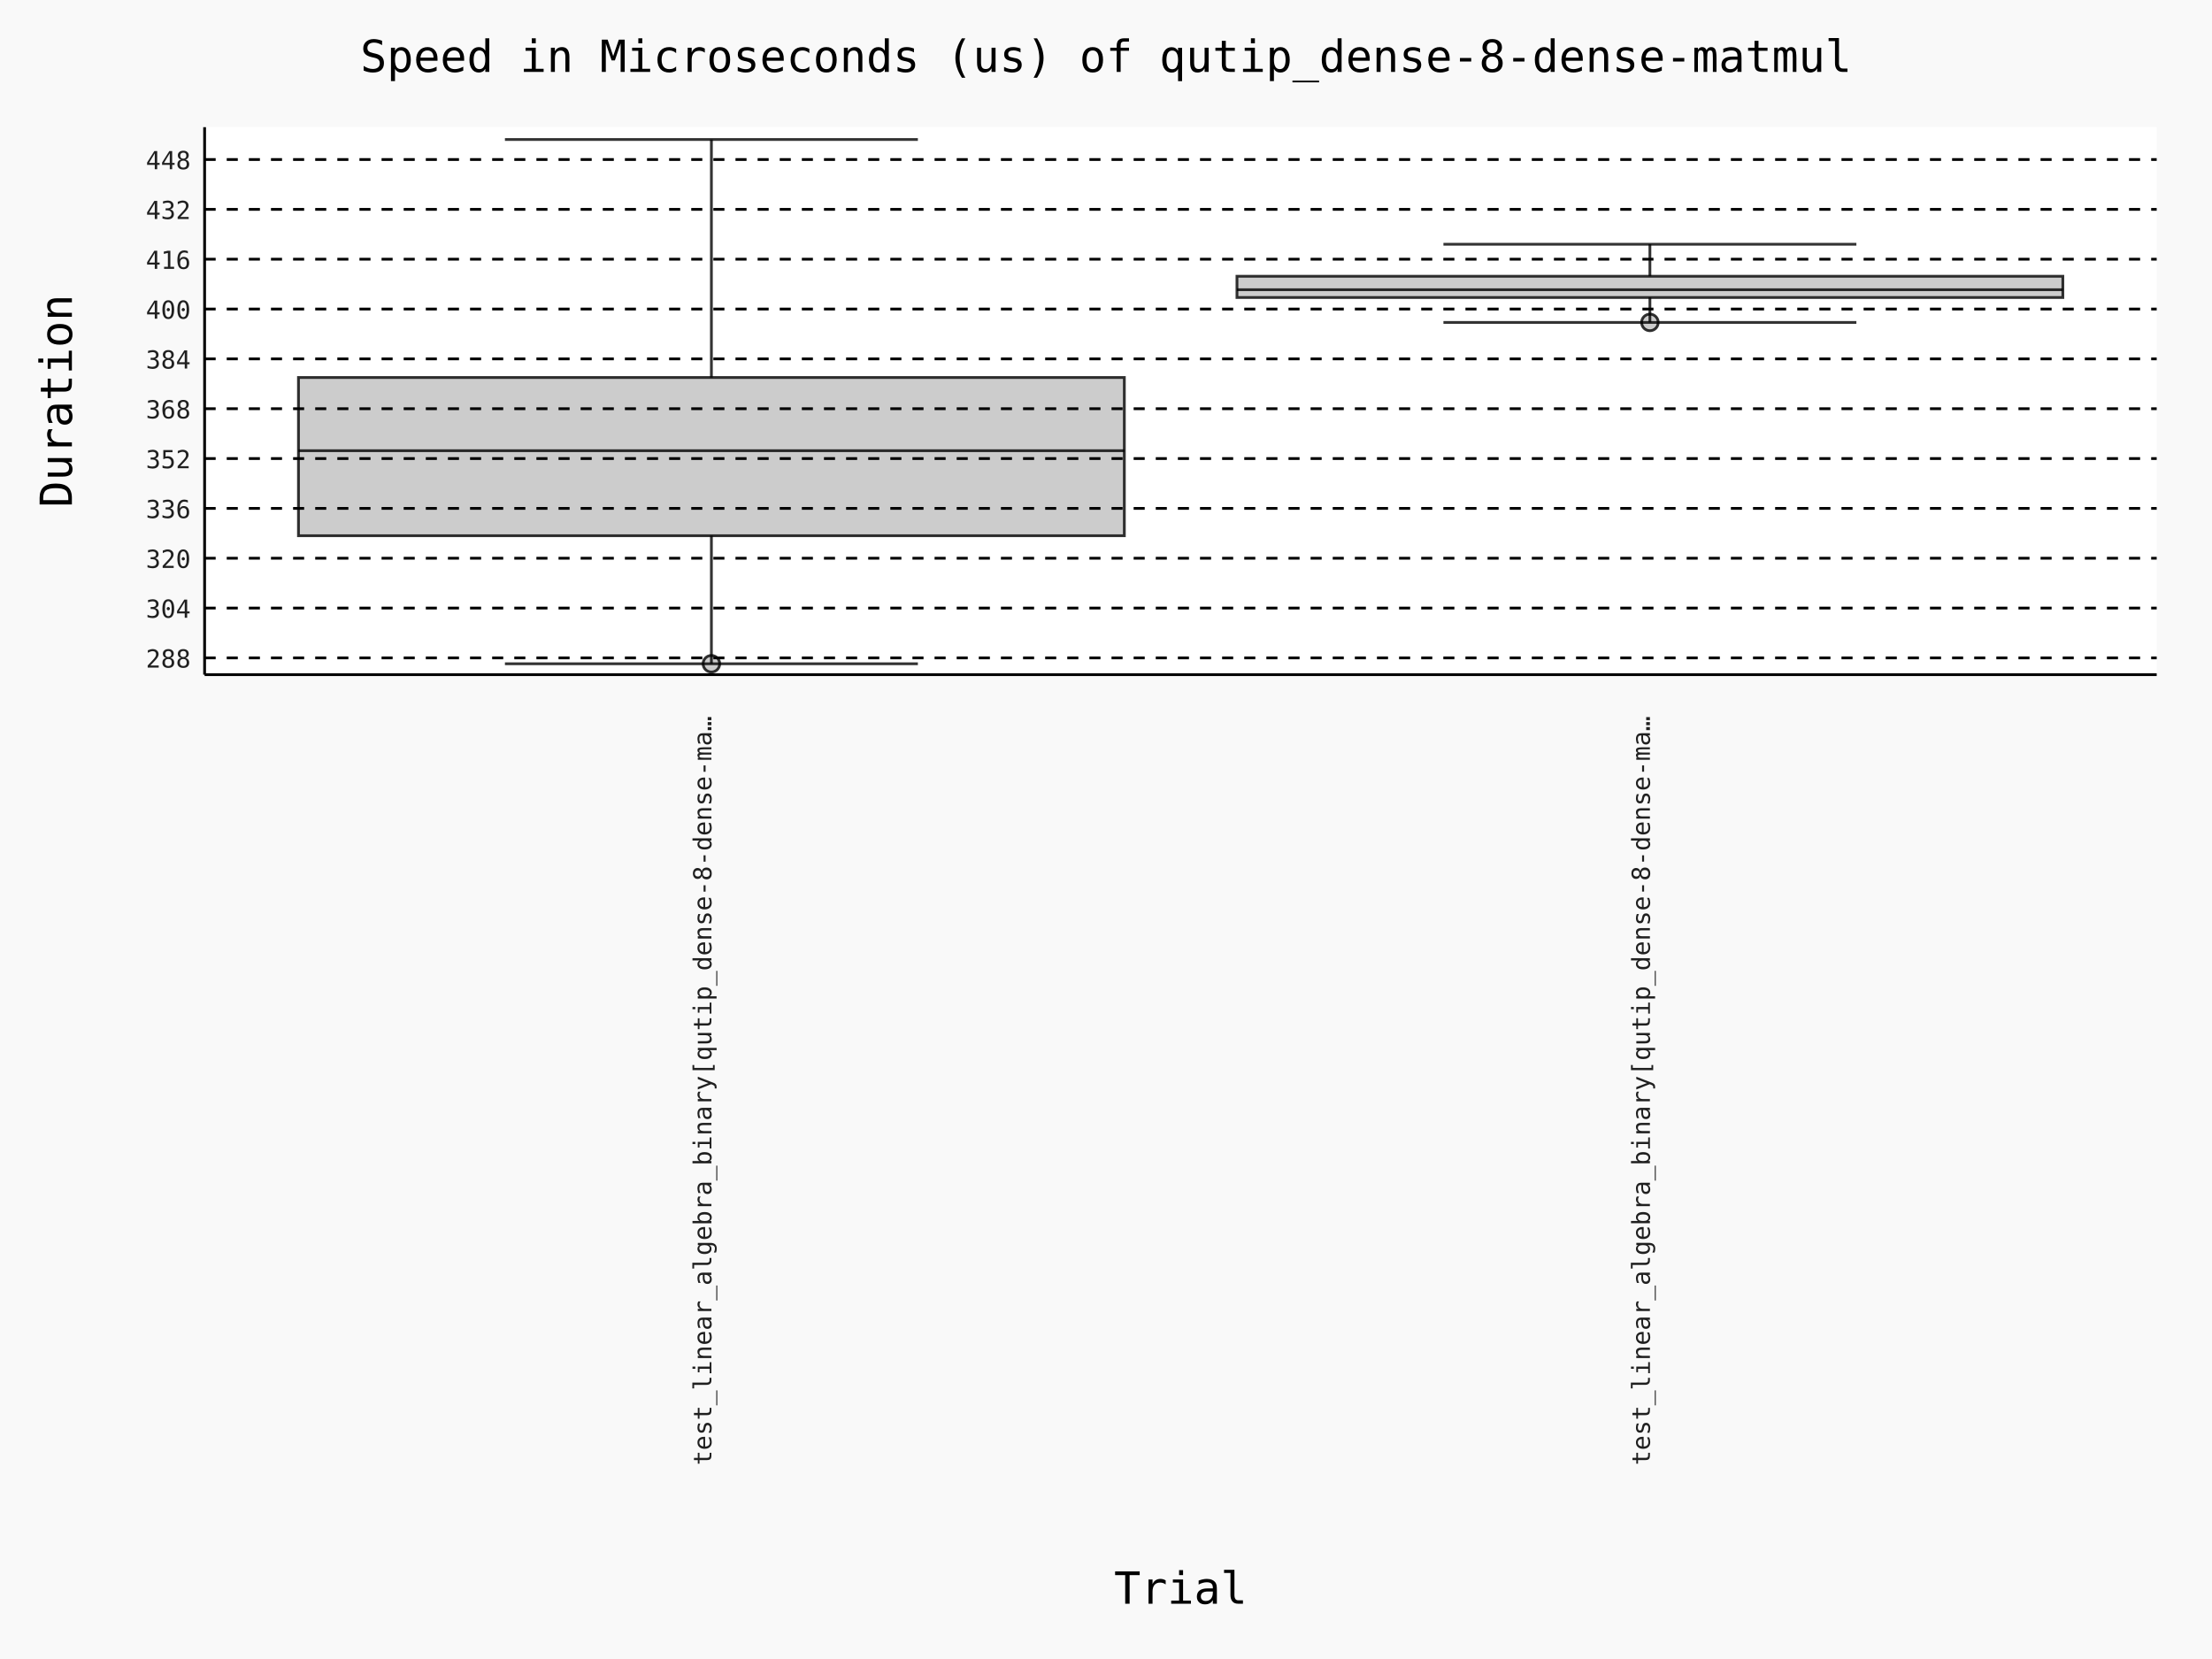
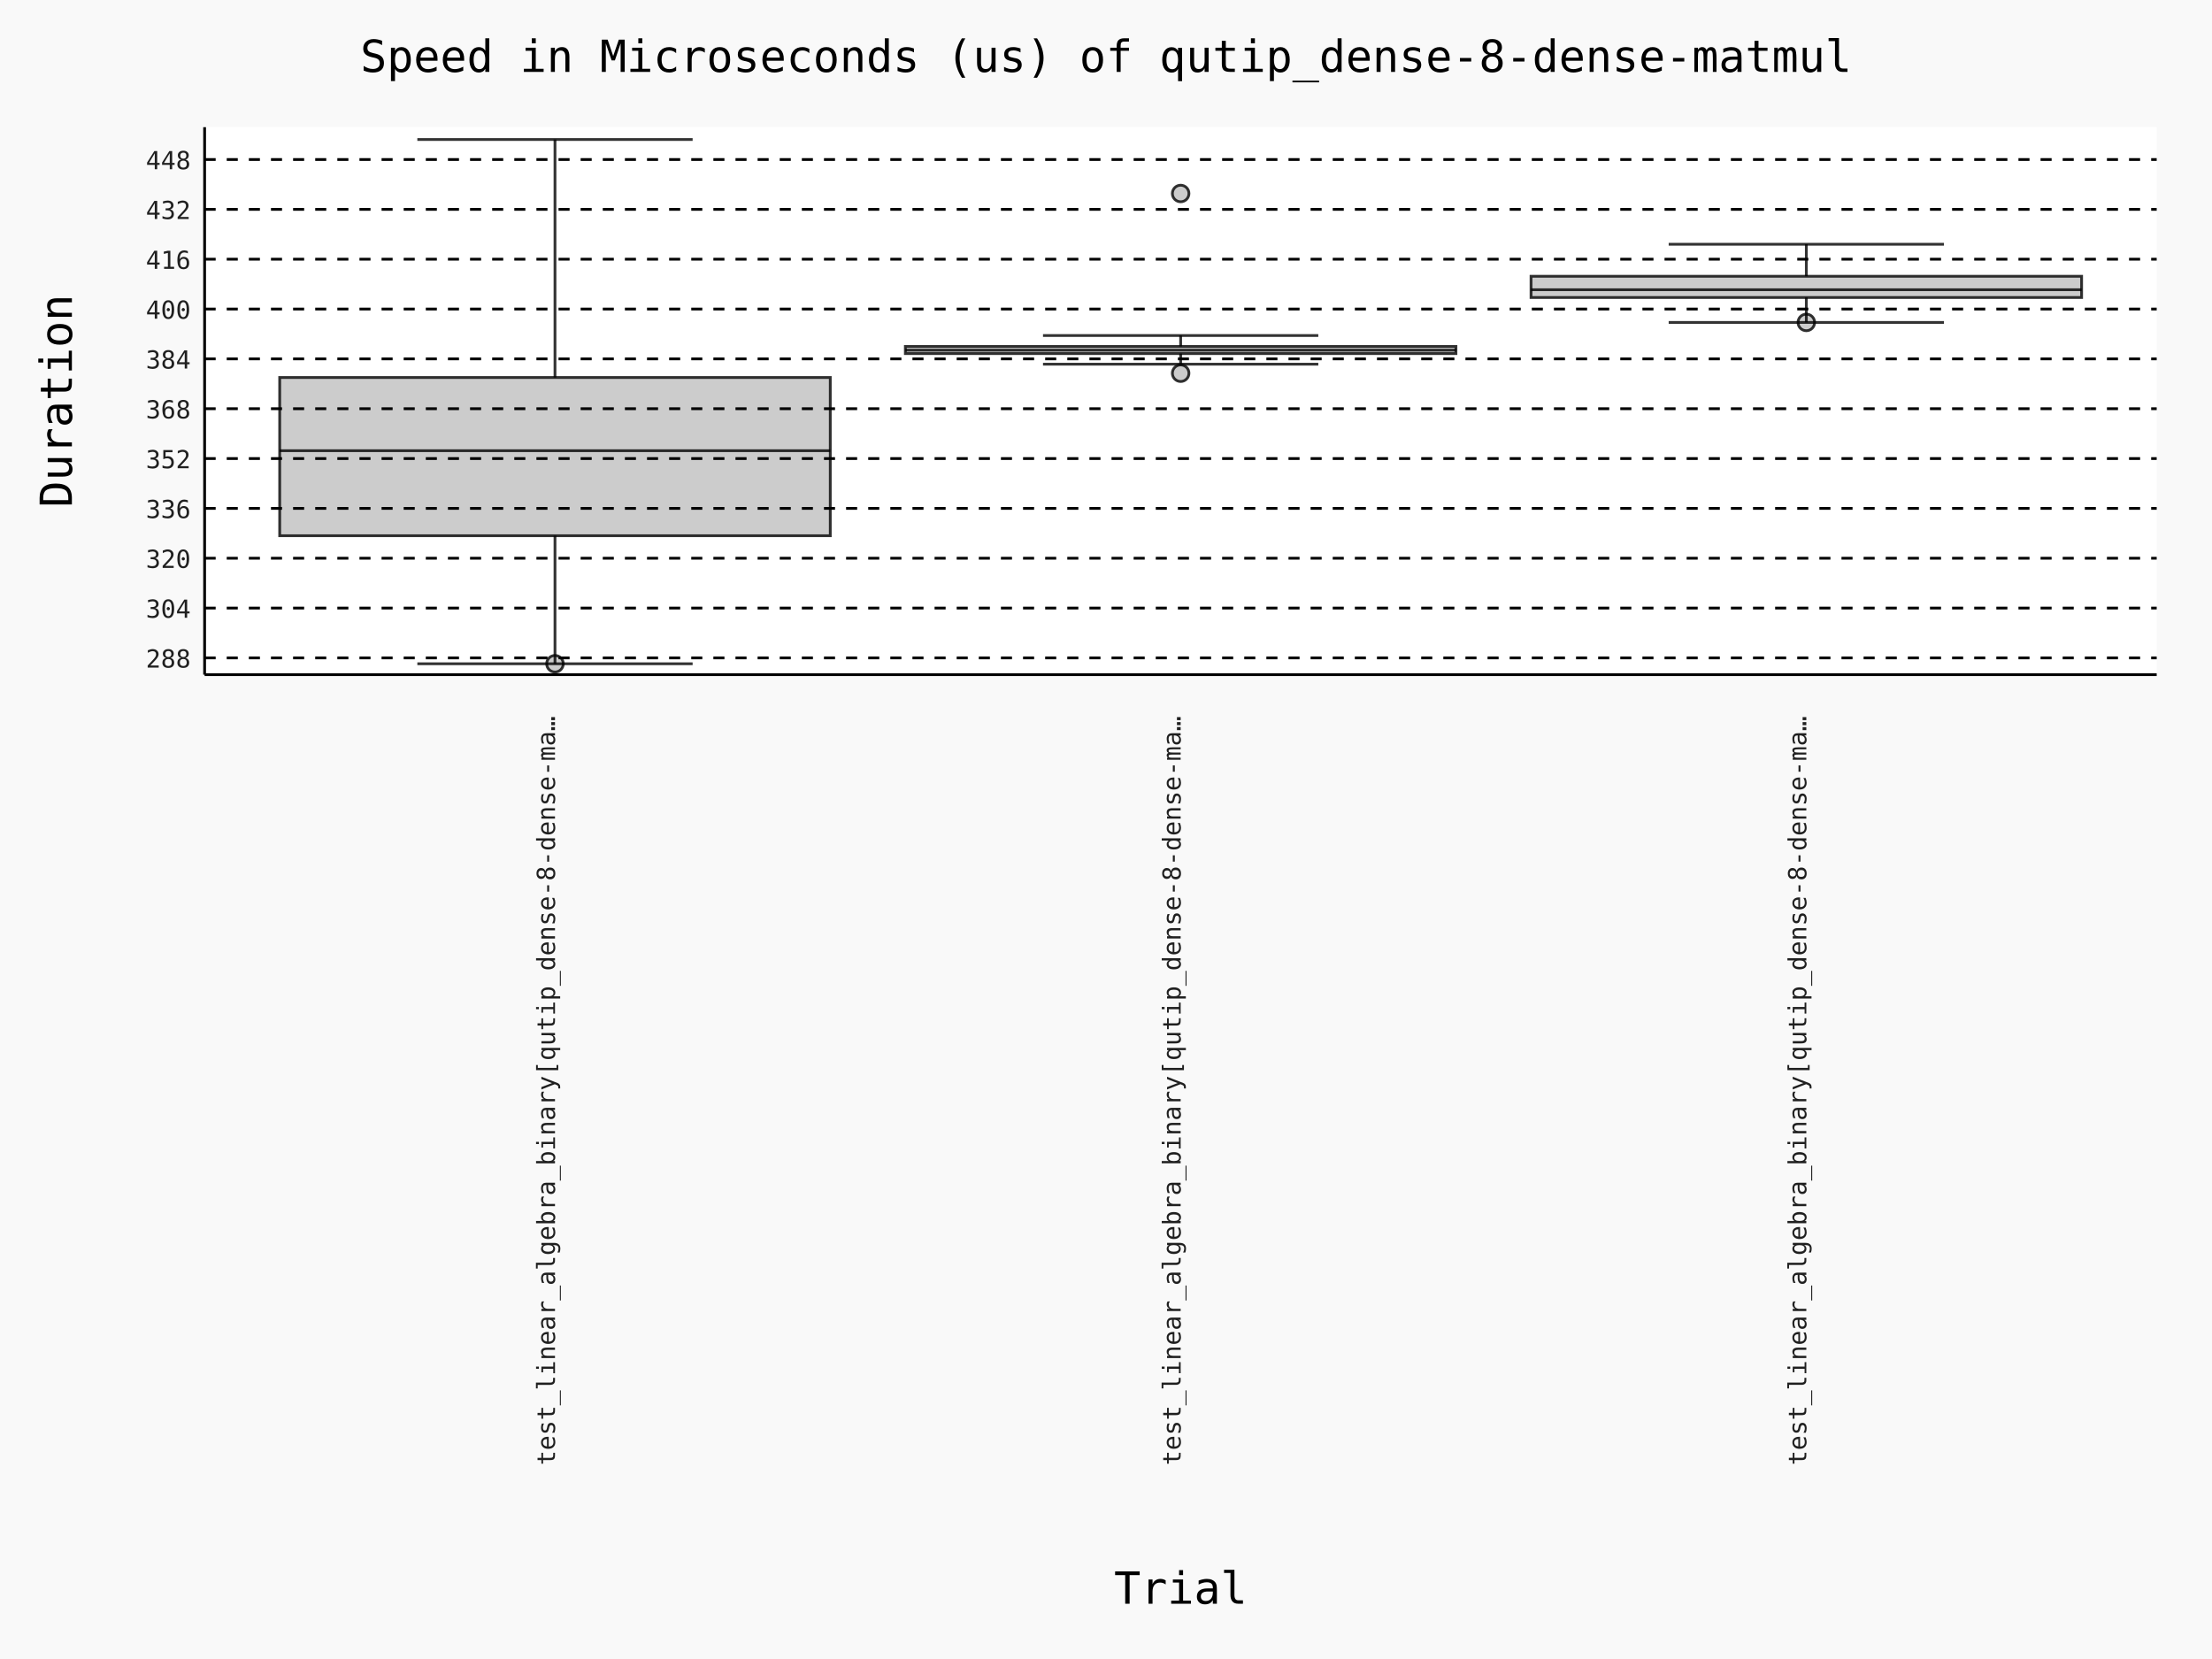
- <svg xmlns="http://www.w3.org/2000/svg" id="chart-6795669e-1ec6-4230-a62e-aa6fc7772c8e" class="pygal-chart" viewBox="0 0 800 600">
+ <svg xmlns="http://www.w3.org/2000/svg" id="chart-b87d9e3f-fc7f-4399-bbd9-ec2489624382" class="pygal-chart" viewBox="0 0 800 600">
  <defs>
-     <style type="text/css">#chart-6795669e-1ec6-4230-a62e-aa6fc7772c8e{-webkit-user-select:none;-webkit-font-smoothing:antialiased;font-family:Consolas,"Deja Vu Sans Mono","Bitstream Vera Sans Mono","Courier New",monospace}#chart-6795669e-1ec6-4230-a62e-aa6fc7772c8e .title{font-family:Consolas,"Deja Vu Sans Mono","Bitstream Vera Sans Mono","Courier New",monospace;font-size:16px}#chart-6795669e-1ec6-4230-a62e-aa6fc7772c8e .legends .legend text{font-family:Consolas,"Deja Vu Sans Mono","Bitstream Vera Sans Mono","Courier New",monospace;font-size:14px}#chart-6795669e-1ec6-4230-a62e-aa6fc7772c8e .axis text{font-family:Consolas,"Deja Vu Sans Mono","Bitstream Vera Sans Mono","Courier New",monospace;font-size:10px}#chart-6795669e-1ec6-4230-a62e-aa6fc7772c8e .axis text.major{font-family:Consolas,"Deja Vu Sans Mono","Bitstream Vera Sans Mono","Courier New",monospace;font-size:10px}#chart-6795669e-1ec6-4230-a62e-aa6fc7772c8e .text-overlay text.value{font-family:Consolas,"Deja Vu Sans Mono","Bitstream Vera Sans Mono","Courier New",monospace;font-size:16px}#chart-6795669e-1ec6-4230-a62e-aa6fc7772c8e .text-overlay text.label{font-family:Consolas,"Deja Vu Sans Mono","Bitstream Vera Sans Mono","Courier New",monospace;font-size:10px}#chart-6795669e-1ec6-4230-a62e-aa6fc7772c8e .tooltip{font-family:Consolas,"Deja Vu Sans Mono","Bitstream Vera Sans Mono","Courier New",monospace;font-size:14px}#chart-6795669e-1ec6-4230-a62e-aa6fc7772c8e text.no_data{font-family:Consolas,"Deja Vu Sans Mono","Bitstream Vera Sans Mono","Courier New",monospace;font-size:64px}
- #chart-6795669e-1ec6-4230-a62e-aa6fc7772c8e{background-color:rgba(249,249,249,1)}#chart-6795669e-1ec6-4230-a62e-aa6fc7772c8e path,#chart-6795669e-1ec6-4230-a62e-aa6fc7772c8e line,#chart-6795669e-1ec6-4230-a62e-aa6fc7772c8e rect,#chart-6795669e-1ec6-4230-a62e-aa6fc7772c8e circle{-webkit-transition:150ms;-moz-transition:150ms;transition:150ms}#chart-6795669e-1ec6-4230-a62e-aa6fc7772c8e .graph &gt; .background{fill:rgba(249,249,249,1)}#chart-6795669e-1ec6-4230-a62e-aa6fc7772c8e .plot &gt; .background{fill:rgba(255,255,255,1)}#chart-6795669e-1ec6-4230-a62e-aa6fc7772c8e .graph{fill:rgba(0,0,0,.87)}#chart-6795669e-1ec6-4230-a62e-aa6fc7772c8e text.no_data{fill:rgba(0,0,0,1)}#chart-6795669e-1ec6-4230-a62e-aa6fc7772c8e .title{fill:rgba(0,0,0,1)}#chart-6795669e-1ec6-4230-a62e-aa6fc7772c8e .legends .legend text{fill:rgba(0,0,0,.87)}#chart-6795669e-1ec6-4230-a62e-aa6fc7772c8e .legends .legend:hover text{fill:rgba(0,0,0,1)}#chart-6795669e-1ec6-4230-a62e-aa6fc7772c8e .axis .line{stroke:rgba(0,0,0,1)}#chart-6795669e-1ec6-4230-a62e-aa6fc7772c8e .axis .guide.line{stroke:rgba(0,0,0,.54)}#chart-6795669e-1ec6-4230-a62e-aa6fc7772c8e .axis .major.line{stroke:rgba(0,0,0,.87)}#chart-6795669e-1ec6-4230-a62e-aa6fc7772c8e .axis text.major{fill:rgba(0,0,0,1)}#chart-6795669e-1ec6-4230-a62e-aa6fc7772c8e .axis.y .guides:hover .guide.line,#chart-6795669e-1ec6-4230-a62e-aa6fc7772c8e .line-graph .axis.x .guides:hover .guide.line,#chart-6795669e-1ec6-4230-a62e-aa6fc7772c8e .stackedline-graph .axis.x .guides:hover .guide.line,#chart-6795669e-1ec6-4230-a62e-aa6fc7772c8e .xy-graph .axis.x .guides:hover .guide.line{stroke:rgba(0,0,0,1)}#chart-6795669e-1ec6-4230-a62e-aa6fc7772c8e .axis .guides:hover text{fill:rgba(0,0,0,1)}#chart-6795669e-1ec6-4230-a62e-aa6fc7772c8e .reactive{fill-opacity:.7;stroke-opacity:.8;stroke-width:1}#chart-6795669e-1ec6-4230-a62e-aa6fc7772c8e .ci{stroke:rgba(0,0,0,.87)}#chart-6795669e-1ec6-4230-a62e-aa6fc7772c8e .reactive.active,#chart-6795669e-1ec6-4230-a62e-aa6fc7772c8e .active .reactive{fill-opacity:.8;stroke-opacity:.9;stroke-width:4}#chart-6795669e-1ec6-4230-a62e-aa6fc7772c8e .ci .reactive.active{stroke-width:1.5}#chart-6795669e-1ec6-4230-a62e-aa6fc7772c8e .series text{fill:rgba(0,0,0,1)}#chart-6795669e-1ec6-4230-a62e-aa6fc7772c8e .tooltip rect{fill:rgba(255,255,255,1);stroke:rgba(0,0,0,1);-webkit-transition:opacity 150ms;-moz-transition:opacity 150ms;transition:opacity 150ms}#chart-6795669e-1ec6-4230-a62e-aa6fc7772c8e .tooltip .label{fill:rgba(0,0,0,.87)}#chart-6795669e-1ec6-4230-a62e-aa6fc7772c8e .tooltip .label{fill:rgba(0,0,0,.87)}#chart-6795669e-1ec6-4230-a62e-aa6fc7772c8e .tooltip .legend{font-size:.8em;fill:rgba(0,0,0,.54)}#chart-6795669e-1ec6-4230-a62e-aa6fc7772c8e .tooltip .x_label{font-size:.6em;fill:rgba(0,0,0,1)}#chart-6795669e-1ec6-4230-a62e-aa6fc7772c8e .tooltip .xlink{font-size:.5em;text-decoration:underline}#chart-6795669e-1ec6-4230-a62e-aa6fc7772c8e .tooltip .value{font-size:1.5em}#chart-6795669e-1ec6-4230-a62e-aa6fc7772c8e .bound{font-size:.5em}#chart-6795669e-1ec6-4230-a62e-aa6fc7772c8e .max-value{font-size:.75em;fill:rgba(0,0,0,.54)}#chart-6795669e-1ec6-4230-a62e-aa6fc7772c8e .map-element{fill:rgba(255,255,255,1);stroke:rgba(0,0,0,.54) !important}#chart-6795669e-1ec6-4230-a62e-aa6fc7772c8e .map-element .reactive{fill-opacity:inherit;stroke-opacity:inherit}#chart-6795669e-1ec6-4230-a62e-aa6fc7772c8e .color-0,#chart-6795669e-1ec6-4230-a62e-aa6fc7772c8e .color-0 a:visited{stroke:#000000;fill:#000000}#chart-6795669e-1ec6-4230-a62e-aa6fc7772c8e .color-1,#chart-6795669e-1ec6-4230-a62e-aa6fc7772c8e .color-1 a:visited{stroke:#000000;fill:#000000}#chart-6795669e-1ec6-4230-a62e-aa6fc7772c8e .text-overlay .color-0 text{fill:white}#chart-6795669e-1ec6-4230-a62e-aa6fc7772c8e .text-overlay .color-1 text{fill:white}
- #chart-6795669e-1ec6-4230-a62e-aa6fc7772c8e text.no_data{text-anchor:middle}#chart-6795669e-1ec6-4230-a62e-aa6fc7772c8e .guide.line{fill:none}#chart-6795669e-1ec6-4230-a62e-aa6fc7772c8e .centered{text-anchor:middle}#chart-6795669e-1ec6-4230-a62e-aa6fc7772c8e .title{text-anchor:middle}#chart-6795669e-1ec6-4230-a62e-aa6fc7772c8e .legends .legend text{fill-opacity:1}#chart-6795669e-1ec6-4230-a62e-aa6fc7772c8e .axis.x text{text-anchor:middle}#chart-6795669e-1ec6-4230-a62e-aa6fc7772c8e .axis.x:not(.web) text[transform]{text-anchor:start}#chart-6795669e-1ec6-4230-a62e-aa6fc7772c8e .axis.x:not(.web) text[transform].backwards{text-anchor:end}#chart-6795669e-1ec6-4230-a62e-aa6fc7772c8e .axis.y text{text-anchor:end}#chart-6795669e-1ec6-4230-a62e-aa6fc7772c8e .axis.y text[transform].backwards{text-anchor:start}#chart-6795669e-1ec6-4230-a62e-aa6fc7772c8e .axis.y2 text{text-anchor:start}#chart-6795669e-1ec6-4230-a62e-aa6fc7772c8e .axis.y2 text[transform].backwards{text-anchor:end}#chart-6795669e-1ec6-4230-a62e-aa6fc7772c8e .axis .guide.line{stroke-dasharray:4,4;stroke:black}#chart-6795669e-1ec6-4230-a62e-aa6fc7772c8e .axis .major.guide.line{stroke-dasharray:6,6;stroke:black}#chart-6795669e-1ec6-4230-a62e-aa6fc7772c8e .horizontal .axis.y .guide.line,#chart-6795669e-1ec6-4230-a62e-aa6fc7772c8e .horizontal .axis.y2 .guide.line,#chart-6795669e-1ec6-4230-a62e-aa6fc7772c8e .vertical .axis.x .guide.line{opacity:0}#chart-6795669e-1ec6-4230-a62e-aa6fc7772c8e .horizontal .axis.always_show .guide.line,#chart-6795669e-1ec6-4230-a62e-aa6fc7772c8e .vertical .axis.always_show .guide.line{opacity:1 !important}#chart-6795669e-1ec6-4230-a62e-aa6fc7772c8e .axis.y .guides:hover .guide.line,#chart-6795669e-1ec6-4230-a62e-aa6fc7772c8e .axis.y2 .guides:hover .guide.line,#chart-6795669e-1ec6-4230-a62e-aa6fc7772c8e .axis.x .guides:hover .guide.line{opacity:1}#chart-6795669e-1ec6-4230-a62e-aa6fc7772c8e .axis .guides:hover text{opacity:1}#chart-6795669e-1ec6-4230-a62e-aa6fc7772c8e .nofill{fill:none}#chart-6795669e-1ec6-4230-a62e-aa6fc7772c8e .subtle-fill{fill-opacity:.2}#chart-6795669e-1ec6-4230-a62e-aa6fc7772c8e .dot{stroke-width:1px;fill-opacity:1;stroke-opacity:1}#chart-6795669e-1ec6-4230-a62e-aa6fc7772c8e .dot.active{stroke-width:5px}#chart-6795669e-1ec6-4230-a62e-aa6fc7772c8e .dot.negative{fill:transparent}#chart-6795669e-1ec6-4230-a62e-aa6fc7772c8e text,#chart-6795669e-1ec6-4230-a62e-aa6fc7772c8e tspan{stroke:none !important}#chart-6795669e-1ec6-4230-a62e-aa6fc7772c8e .series text.active{opacity:1}#chart-6795669e-1ec6-4230-a62e-aa6fc7772c8e .tooltip rect{fill-opacity:.95;stroke-width:.5}#chart-6795669e-1ec6-4230-a62e-aa6fc7772c8e .tooltip text{fill-opacity:1}#chart-6795669e-1ec6-4230-a62e-aa6fc7772c8e .showable{visibility:hidden}#chart-6795669e-1ec6-4230-a62e-aa6fc7772c8e .showable.shown{visibility:visible}#chart-6795669e-1ec6-4230-a62e-aa6fc7772c8e .gauge-background{fill:rgba(229,229,229,1);stroke:none}#chart-6795669e-1ec6-4230-a62e-aa6fc7772c8e .bg-lines{stroke:rgba(249,249,249,1);stroke-width:2px}
+     <style type="text/css">#chart-b87d9e3f-fc7f-4399-bbd9-ec2489624382{-webkit-user-select:none;-webkit-font-smoothing:antialiased;font-family:Consolas,"Deja Vu Sans Mono","Bitstream Vera Sans Mono","Courier New",monospace}#chart-b87d9e3f-fc7f-4399-bbd9-ec2489624382 .title{font-family:Consolas,"Deja Vu Sans Mono","Bitstream Vera Sans Mono","Courier New",monospace;font-size:16px}#chart-b87d9e3f-fc7f-4399-bbd9-ec2489624382 .legends .legend text{font-family:Consolas,"Deja Vu Sans Mono","Bitstream Vera Sans Mono","Courier New",monospace;font-size:14px}#chart-b87d9e3f-fc7f-4399-bbd9-ec2489624382 .axis text{font-family:Consolas,"Deja Vu Sans Mono","Bitstream Vera Sans Mono","Courier New",monospace;font-size:10px}#chart-b87d9e3f-fc7f-4399-bbd9-ec2489624382 .axis text.major{font-family:Consolas,"Deja Vu Sans Mono","Bitstream Vera Sans Mono","Courier New",monospace;font-size:10px}#chart-b87d9e3f-fc7f-4399-bbd9-ec2489624382 .text-overlay text.value{font-family:Consolas,"Deja Vu Sans Mono","Bitstream Vera Sans Mono","Courier New",monospace;font-size:16px}#chart-b87d9e3f-fc7f-4399-bbd9-ec2489624382 .text-overlay text.label{font-family:Consolas,"Deja Vu Sans Mono","Bitstream Vera Sans Mono","Courier New",monospace;font-size:10px}#chart-b87d9e3f-fc7f-4399-bbd9-ec2489624382 .tooltip{font-family:Consolas,"Deja Vu Sans Mono","Bitstream Vera Sans Mono","Courier New",monospace;font-size:14px}#chart-b87d9e3f-fc7f-4399-bbd9-ec2489624382 text.no_data{font-family:Consolas,"Deja Vu Sans Mono","Bitstream Vera Sans Mono","Courier New",monospace;font-size:64px}
+ #chart-b87d9e3f-fc7f-4399-bbd9-ec2489624382{background-color:rgba(249,249,249,1)}#chart-b87d9e3f-fc7f-4399-bbd9-ec2489624382 path,#chart-b87d9e3f-fc7f-4399-bbd9-ec2489624382 line,#chart-b87d9e3f-fc7f-4399-bbd9-ec2489624382 rect,#chart-b87d9e3f-fc7f-4399-bbd9-ec2489624382 circle{-webkit-transition:150ms;-moz-transition:150ms;transition:150ms}#chart-b87d9e3f-fc7f-4399-bbd9-ec2489624382 .graph &gt; .background{fill:rgba(249,249,249,1)}#chart-b87d9e3f-fc7f-4399-bbd9-ec2489624382 .plot &gt; .background{fill:rgba(255,255,255,1)}#chart-b87d9e3f-fc7f-4399-bbd9-ec2489624382 .graph{fill:rgba(0,0,0,.87)}#chart-b87d9e3f-fc7f-4399-bbd9-ec2489624382 text.no_data{fill:rgba(0,0,0,1)}#chart-b87d9e3f-fc7f-4399-bbd9-ec2489624382 .title{fill:rgba(0,0,0,1)}#chart-b87d9e3f-fc7f-4399-bbd9-ec2489624382 .legends .legend text{fill:rgba(0,0,0,.87)}#chart-b87d9e3f-fc7f-4399-bbd9-ec2489624382 .legends .legend:hover text{fill:rgba(0,0,0,1)}#chart-b87d9e3f-fc7f-4399-bbd9-ec2489624382 .axis .line{stroke:rgba(0,0,0,1)}#chart-b87d9e3f-fc7f-4399-bbd9-ec2489624382 .axis .guide.line{stroke:rgba(0,0,0,.54)}#chart-b87d9e3f-fc7f-4399-bbd9-ec2489624382 .axis .major.line{stroke:rgba(0,0,0,.87)}#chart-b87d9e3f-fc7f-4399-bbd9-ec2489624382 .axis text.major{fill:rgba(0,0,0,1)}#chart-b87d9e3f-fc7f-4399-bbd9-ec2489624382 .axis.y .guides:hover .guide.line,#chart-b87d9e3f-fc7f-4399-bbd9-ec2489624382 .line-graph .axis.x .guides:hover .guide.line,#chart-b87d9e3f-fc7f-4399-bbd9-ec2489624382 .stackedline-graph .axis.x .guides:hover .guide.line,#chart-b87d9e3f-fc7f-4399-bbd9-ec2489624382 .xy-graph .axis.x .guides:hover .guide.line{stroke:rgba(0,0,0,1)}#chart-b87d9e3f-fc7f-4399-bbd9-ec2489624382 .axis .guides:hover text{fill:rgba(0,0,0,1)}#chart-b87d9e3f-fc7f-4399-bbd9-ec2489624382 .reactive{fill-opacity:.7;stroke-opacity:.8;stroke-width:1}#chart-b87d9e3f-fc7f-4399-bbd9-ec2489624382 .ci{stroke:rgba(0,0,0,.87)}#chart-b87d9e3f-fc7f-4399-bbd9-ec2489624382 .reactive.active,#chart-b87d9e3f-fc7f-4399-bbd9-ec2489624382 .active .reactive{fill-opacity:.8;stroke-opacity:.9;stroke-width:4}#chart-b87d9e3f-fc7f-4399-bbd9-ec2489624382 .ci .reactive.active{stroke-width:1.5}#chart-b87d9e3f-fc7f-4399-bbd9-ec2489624382 .series text{fill:rgba(0,0,0,1)}#chart-b87d9e3f-fc7f-4399-bbd9-ec2489624382 .tooltip rect{fill:rgba(255,255,255,1);stroke:rgba(0,0,0,1);-webkit-transition:opacity 150ms;-moz-transition:opacity 150ms;transition:opacity 150ms}#chart-b87d9e3f-fc7f-4399-bbd9-ec2489624382 .tooltip .label{fill:rgba(0,0,0,.87)}#chart-b87d9e3f-fc7f-4399-bbd9-ec2489624382 .tooltip .label{fill:rgba(0,0,0,.87)}#chart-b87d9e3f-fc7f-4399-bbd9-ec2489624382 .tooltip .legend{font-size:.8em;fill:rgba(0,0,0,.54)}#chart-b87d9e3f-fc7f-4399-bbd9-ec2489624382 .tooltip .x_label{font-size:.6em;fill:rgba(0,0,0,1)}#chart-b87d9e3f-fc7f-4399-bbd9-ec2489624382 .tooltip .xlink{font-size:.5em;text-decoration:underline}#chart-b87d9e3f-fc7f-4399-bbd9-ec2489624382 .tooltip .value{font-size:1.5em}#chart-b87d9e3f-fc7f-4399-bbd9-ec2489624382 .bound{font-size:.5em}#chart-b87d9e3f-fc7f-4399-bbd9-ec2489624382 .max-value{font-size:.75em;fill:rgba(0,0,0,.54)}#chart-b87d9e3f-fc7f-4399-bbd9-ec2489624382 .map-element{fill:rgba(255,255,255,1);stroke:rgba(0,0,0,.54) !important}#chart-b87d9e3f-fc7f-4399-bbd9-ec2489624382 .map-element .reactive{fill-opacity:inherit;stroke-opacity:inherit}#chart-b87d9e3f-fc7f-4399-bbd9-ec2489624382 .color-0,#chart-b87d9e3f-fc7f-4399-bbd9-ec2489624382 .color-0 a:visited{stroke:#000000;fill:#000000}#chart-b87d9e3f-fc7f-4399-bbd9-ec2489624382 .color-1,#chart-b87d9e3f-fc7f-4399-bbd9-ec2489624382 .color-1 a:visited{stroke:#000000;fill:#000000}#chart-b87d9e3f-fc7f-4399-bbd9-ec2489624382 .color-2,#chart-b87d9e3f-fc7f-4399-bbd9-ec2489624382 .color-2 a:visited{stroke:#000000;fill:#000000}#chart-b87d9e3f-fc7f-4399-bbd9-ec2489624382 .text-overlay .color-0 text{fill:white}#chart-b87d9e3f-fc7f-4399-bbd9-ec2489624382 .text-overlay .color-1 text{fill:white}#chart-b87d9e3f-fc7f-4399-bbd9-ec2489624382 .text-overlay .color-2 text{fill:white}
+ #chart-b87d9e3f-fc7f-4399-bbd9-ec2489624382 text.no_data{text-anchor:middle}#chart-b87d9e3f-fc7f-4399-bbd9-ec2489624382 .guide.line{fill:none}#chart-b87d9e3f-fc7f-4399-bbd9-ec2489624382 .centered{text-anchor:middle}#chart-b87d9e3f-fc7f-4399-bbd9-ec2489624382 .title{text-anchor:middle}#chart-b87d9e3f-fc7f-4399-bbd9-ec2489624382 .legends .legend text{fill-opacity:1}#chart-b87d9e3f-fc7f-4399-bbd9-ec2489624382 .axis.x text{text-anchor:middle}#chart-b87d9e3f-fc7f-4399-bbd9-ec2489624382 .axis.x:not(.web) text[transform]{text-anchor:start}#chart-b87d9e3f-fc7f-4399-bbd9-ec2489624382 .axis.x:not(.web) text[transform].backwards{text-anchor:end}#chart-b87d9e3f-fc7f-4399-bbd9-ec2489624382 .axis.y text{text-anchor:end}#chart-b87d9e3f-fc7f-4399-bbd9-ec2489624382 .axis.y text[transform].backwards{text-anchor:start}#chart-b87d9e3f-fc7f-4399-bbd9-ec2489624382 .axis.y2 text{text-anchor:start}#chart-b87d9e3f-fc7f-4399-bbd9-ec2489624382 .axis.y2 text[transform].backwards{text-anchor:end}#chart-b87d9e3f-fc7f-4399-bbd9-ec2489624382 .axis .guide.line{stroke-dasharray:4,4;stroke:black}#chart-b87d9e3f-fc7f-4399-bbd9-ec2489624382 .axis .major.guide.line{stroke-dasharray:6,6;stroke:black}#chart-b87d9e3f-fc7f-4399-bbd9-ec2489624382 .horizontal .axis.y .guide.line,#chart-b87d9e3f-fc7f-4399-bbd9-ec2489624382 .horizontal .axis.y2 .guide.line,#chart-b87d9e3f-fc7f-4399-bbd9-ec2489624382 .vertical .axis.x .guide.line{opacity:0}#chart-b87d9e3f-fc7f-4399-bbd9-ec2489624382 .horizontal .axis.always_show .guide.line,#chart-b87d9e3f-fc7f-4399-bbd9-ec2489624382 .vertical .axis.always_show .guide.line{opacity:1 !important}#chart-b87d9e3f-fc7f-4399-bbd9-ec2489624382 .axis.y .guides:hover .guide.line,#chart-b87d9e3f-fc7f-4399-bbd9-ec2489624382 .axis.y2 .guides:hover .guide.line,#chart-b87d9e3f-fc7f-4399-bbd9-ec2489624382 .axis.x .guides:hover .guide.line{opacity:1}#chart-b87d9e3f-fc7f-4399-bbd9-ec2489624382 .axis .guides:hover text{opacity:1}#chart-b87d9e3f-fc7f-4399-bbd9-ec2489624382 .nofill{fill:none}#chart-b87d9e3f-fc7f-4399-bbd9-ec2489624382 .subtle-fill{fill-opacity:.2}#chart-b87d9e3f-fc7f-4399-bbd9-ec2489624382 .dot{stroke-width:1px;fill-opacity:1;stroke-opacity:1}#chart-b87d9e3f-fc7f-4399-bbd9-ec2489624382 .dot.active{stroke-width:5px}#chart-b87d9e3f-fc7f-4399-bbd9-ec2489624382 .dot.negative{fill:transparent}#chart-b87d9e3f-fc7f-4399-bbd9-ec2489624382 text,#chart-b87d9e3f-fc7f-4399-bbd9-ec2489624382 tspan{stroke:none !important}#chart-b87d9e3f-fc7f-4399-bbd9-ec2489624382 .series text.active{opacity:1}#chart-b87d9e3f-fc7f-4399-bbd9-ec2489624382 .tooltip rect{fill-opacity:.95;stroke-width:.5}#chart-b87d9e3f-fc7f-4399-bbd9-ec2489624382 .tooltip text{fill-opacity:1}#chart-b87d9e3f-fc7f-4399-bbd9-ec2489624382 .showable{visibility:hidden}#chart-b87d9e3f-fc7f-4399-bbd9-ec2489624382 .showable.shown{visibility:visible}#chart-b87d9e3f-fc7f-4399-bbd9-ec2489624382 .gauge-background{fill:rgba(229,229,229,1);stroke:none}#chart-b87d9e3f-fc7f-4399-bbd9-ec2489624382 .bg-lines{stroke:rgba(249,249,249,1);stroke-width:2px}
.tooltip .value{font-size:1em !important}.axis text{font-size:9px !important}</style>
  </defs>
  <g class="graph custombox-graph vertical">
    <rect x="0" y="0" width="800" height="600" class="background" />
    <g transform="translate(74, 46)" class="plot">
      <rect x="0" y="0" width="706.0" height="198.0" class="background" />
      <g class="axis y always_show">
        <path d="M0 198 h706" class="line" />
        <g class="guides">
          <path d="M0 191.939 h706" class="guide line" />
          <text x="-5" y="195.439" class="">288</text>
        </g>
        <g class="guides">
          <path d="M0 173.915 h706" class="guide line" />
          <text x="-5" y="177.415" class="">304</text>
        </g>
        <g class="guides">
          <path d="M0 155.89 h706" class="guide line" />
          <text x="-5" y="159.39" class="">320</text>
        </g>
        <g class="guides">
          <path d="M0 137.865 h706" class="guide line" />
          <text x="-5" y="141.365" class="">336</text>
        </g>
        <g class="guides">
          <path d="M0 119.841 h706" class="guide line" />
          <text x="-5" y="123.341" class="">352</text>
        </g>
        <g class="guides">
          <path d="M0 101.816 h706" class="guide line" />
          <text x="-5" y="105.316" class="">368</text>
        </g>
        <g class="guides">
          <path d="M0 83.792 h706" class="guide line" />
          <text x="-5" y="87.292" class="">384</text>
        </g>
        <g class="guides">
          <path d="M0 65.767 h706" class="guide line" />
          <text x="-5" y="69.267" class="">400</text>
        </g>
        <g class="guides">
          <path d="M0 47.743 h706" class="guide line" />
          <text x="-5" y="51.243" class="">416</text>
        </g>
        <g class="guides">
          <path d="M0 29.718 h706" class="guide line" />
          <text x="-5" y="33.218" class="">432</text>
        </g>
        <g class="guides">
          <path d="M0 11.693 h706" class="guide line" />
          <text x="-5" y="15.193" class="">448</text>
        </g>
      </g>
      <g class="axis x">
        <path d="M0 0 v198" class="line" />
        <g class="guides">
-           <path d="M183.288 0 v198" class="guide line" />
-           <text x="183.288" y="213.0" class="backwards" transform="rotate(270 183.2885 213)">test_linear_algebra_binary[qutip_dense-8-dense-ma…</text>
+           <path d="M126.718 0 v198" class="guide line" />
+           <text x="126.718" y="213.0" class="backwards" transform="rotate(270 126.7179 213)">test_linear_algebra_binary[qutip_dense-8-dense-ma…</text>
        </g>
        <g class="guides">
-           <path d="M522.712 0 v198" class="guide line" />
-           <text x="522.712" y="213.0" class="backwards" transform="rotate(270 522.7115 213)">test_linear_algebra_binary[qutip_dense-8-dense-ma…</text>
+           <path d="M353 0 v198" class="guide line" />
+           <text x="353.0" y="213.0" class="backwards" transform="rotate(270 353 213)">test_linear_algebra_binary[qutip_dense-8-dense-ma…</text>
+         </g>
+         <g class="guides">
+           <path d="M579.282 0 v198" class="guide line" />
+           <text x="579.282" y="213.0" class="backwards" transform="rotate(270 579.2821 213)">test_linear_algebra_binary[qutip_dense-8-dense-ma…</text>
        </g>
      </g>
      <g class="series serie-0 color-0">
        <g class="boxes">
          <g class="box">
-             <path stroke-width="3" d="M108.615 194.059 L257.962 194.059" class="reactive tooltip-trigger" />
-             <path stroke-width="3" d="M33.942 116.999 L332.635 116.999" class="reactive tooltip-trigger" />
-             <path stroke-width="3" d="M108.615 4.452 L257.962 4.452" class="reactive tooltip-trigger" />
-             <path stroke-width="2" d="M183.288 194.059 L183.288 147.755" class="reactive tooltip-trigger" />
-             <path stroke-width="2" d="M183.288 4.452 L183.288 90.524" class="reactive tooltip-trigger" />
-             <rect x="33.942" y="90.524" height="57.231" width="298.692" class="subtle-fill reactive tooltip-trigger" />
-             <circle cx="183.288" cy="194.059" r="3" class="subtle-fill reactive tooltip-trigger" />
-             <circle cx="183.288" cy="-54.921" r="3" class="subtle-fill reactive tooltip-trigger" />
+             <path stroke-width="3" d="M76.936 194.059 L176.5 194.059" class="reactive tooltip-trigger" />
+             <path stroke-width="3" d="M27.154 116.999 L226.282 116.999" class="reactive tooltip-trigger" />
+             <path stroke-width="3" d="M76.936 4.452 L176.5 4.452" class="reactive tooltip-trigger" />
+             <path stroke-width="2" d="M126.718 194.059 L126.718 147.755" class="reactive tooltip-trigger" />
+             <path stroke-width="2" d="M126.718 4.452 L126.718 90.524" class="reactive tooltip-trigger" />
+             <rect x="27.154" y="90.524" height="57.231" width="199.128" class="subtle-fill reactive tooltip-trigger" />
+             <circle cx="126.718" cy="194.059" r="3" class="subtle-fill reactive tooltip-trigger" />
+             <circle cx="126.718" cy="-54.921" r="3" class="subtle-fill reactive tooltip-trigger" />
          </g>
        </g>
      </g>
      <g class="series serie-1 color-1">
        <g class="boxes">
          <g class="box">
-             <path stroke-width="3" d="M448.038 70.612 L597.385 70.612" class="reactive tooltip-trigger" />
-             <path stroke-width="3" d="M373.365 58.783 L672.058 58.783" class="reactive tooltip-trigger" />
-             <path stroke-width="3" d="M448.038 42.336 L597.385 42.336" class="reactive tooltip-trigger" />
-             <path stroke-width="2" d="M522.712 70.612 L522.712 61.599" class="reactive tooltip-trigger" />
-             <path stroke-width="2" d="M522.712 42.336 L522.712 53.911" class="reactive tooltip-trigger" />
-             <rect x="373.365" y="53.911" height="7.688" width="298.692" class="subtle-fill reactive tooltip-trigger" />
-             <circle cx="522.712" cy="70.612" r="3" class="subtle-fill reactive tooltip-trigger" />
-             <circle cx="522.712" cy="-1408.979" r="3" class="subtle-fill reactive tooltip-trigger" />
+             <path stroke-width="3" d="M303.218 85.71 L402.782 85.71" class="reactive tooltip-trigger" />
+             <path stroke-width="3" d="M253.436 80.641 L452.564 80.641" class="reactive tooltip-trigger" />
+             <path stroke-width="3" d="M303.218 75.346 L402.782 75.346" class="reactive tooltip-trigger" />
+             <path stroke-width="2" d="M353 85.71 L353 81.88" class="reactive tooltip-trigger" />
+             <path stroke-width="2" d="M353 75.346 L353 79.289" class="reactive tooltip-trigger" />
+             <rect x="253.436" y="79.289" height="2.591" width="199.128" class="subtle-fill reactive tooltip-trigger" />
+             <circle cx="353" cy="88.976" r="3" class="subtle-fill reactive tooltip-trigger" />
+             <circle cx="353" cy="23.976" r="3" class="subtle-fill reactive tooltip-trigger" />
+           </g>
+         </g>
+       </g>
+       <g class="series serie-2 color-2">
+         <g class="boxes">
+           <g class="box">
+             <path stroke-width="3" d="M529.5 70.612 L629.064 70.612" class="reactive tooltip-trigger" />
+             <path stroke-width="3" d="M479.718 58.783 L678.846 58.783" class="reactive tooltip-trigger" />
+             <path stroke-width="3" d="M529.5 42.336 L629.064 42.336" class="reactive tooltip-trigger" />
+             <path stroke-width="2" d="M579.282 70.612 L579.282 61.599" class="reactive tooltip-trigger" />
+             <path stroke-width="2" d="M579.282 42.336 L579.282 53.911" class="reactive tooltip-trigger" />
+             <rect x="479.718" y="53.911" height="7.688" width="199.128" class="subtle-fill reactive tooltip-trigger" />
+             <circle cx="579.282" cy="70.612" r="3" class="subtle-fill reactive tooltip-trigger" />
+             <circle cx="579.282" cy="-1408.979" r="3" class="subtle-fill reactive tooltip-trigger" />
          </g>
        </g>
      </g>
    </g>
    <g class="titles">
      <text x="400.0" y="26" class="title plot_title">Speed in Microseconds (us) of qutip_dense-8-dense-matmul</text>
      <text x="427.0" y="580.0" class="title">Trial</text>
      <text x="0" y="171.0" class="title" transform="rotate(-90 0 145)">Duration</text>
    </g>
    <g transform="translate(74, 46)" class="plot overlay">
      <g class="series serie-0 color-0" />
      <g class="series serie-1 color-1" />
+       <g class="series serie-2 color-2" />
    </g>
    <g transform="translate(74, 46)" class="plot text-overlay">
      <g class="series serie-0 color-0" />
      <g class="series serie-1 color-1" />
+       <g class="series serie-2 color-2" />
    </g>
    <g transform="translate(74, 46)" class="plot tooltip-overlay">
      <g transform="translate(0 0)" style="opacity: 0" class="tooltip">
        <rect rx="0" ry="0" width="0" height="0" class="tooltip-box" />
        <g class="text" />
      </g>
    </g>
  </g>
</svg>
